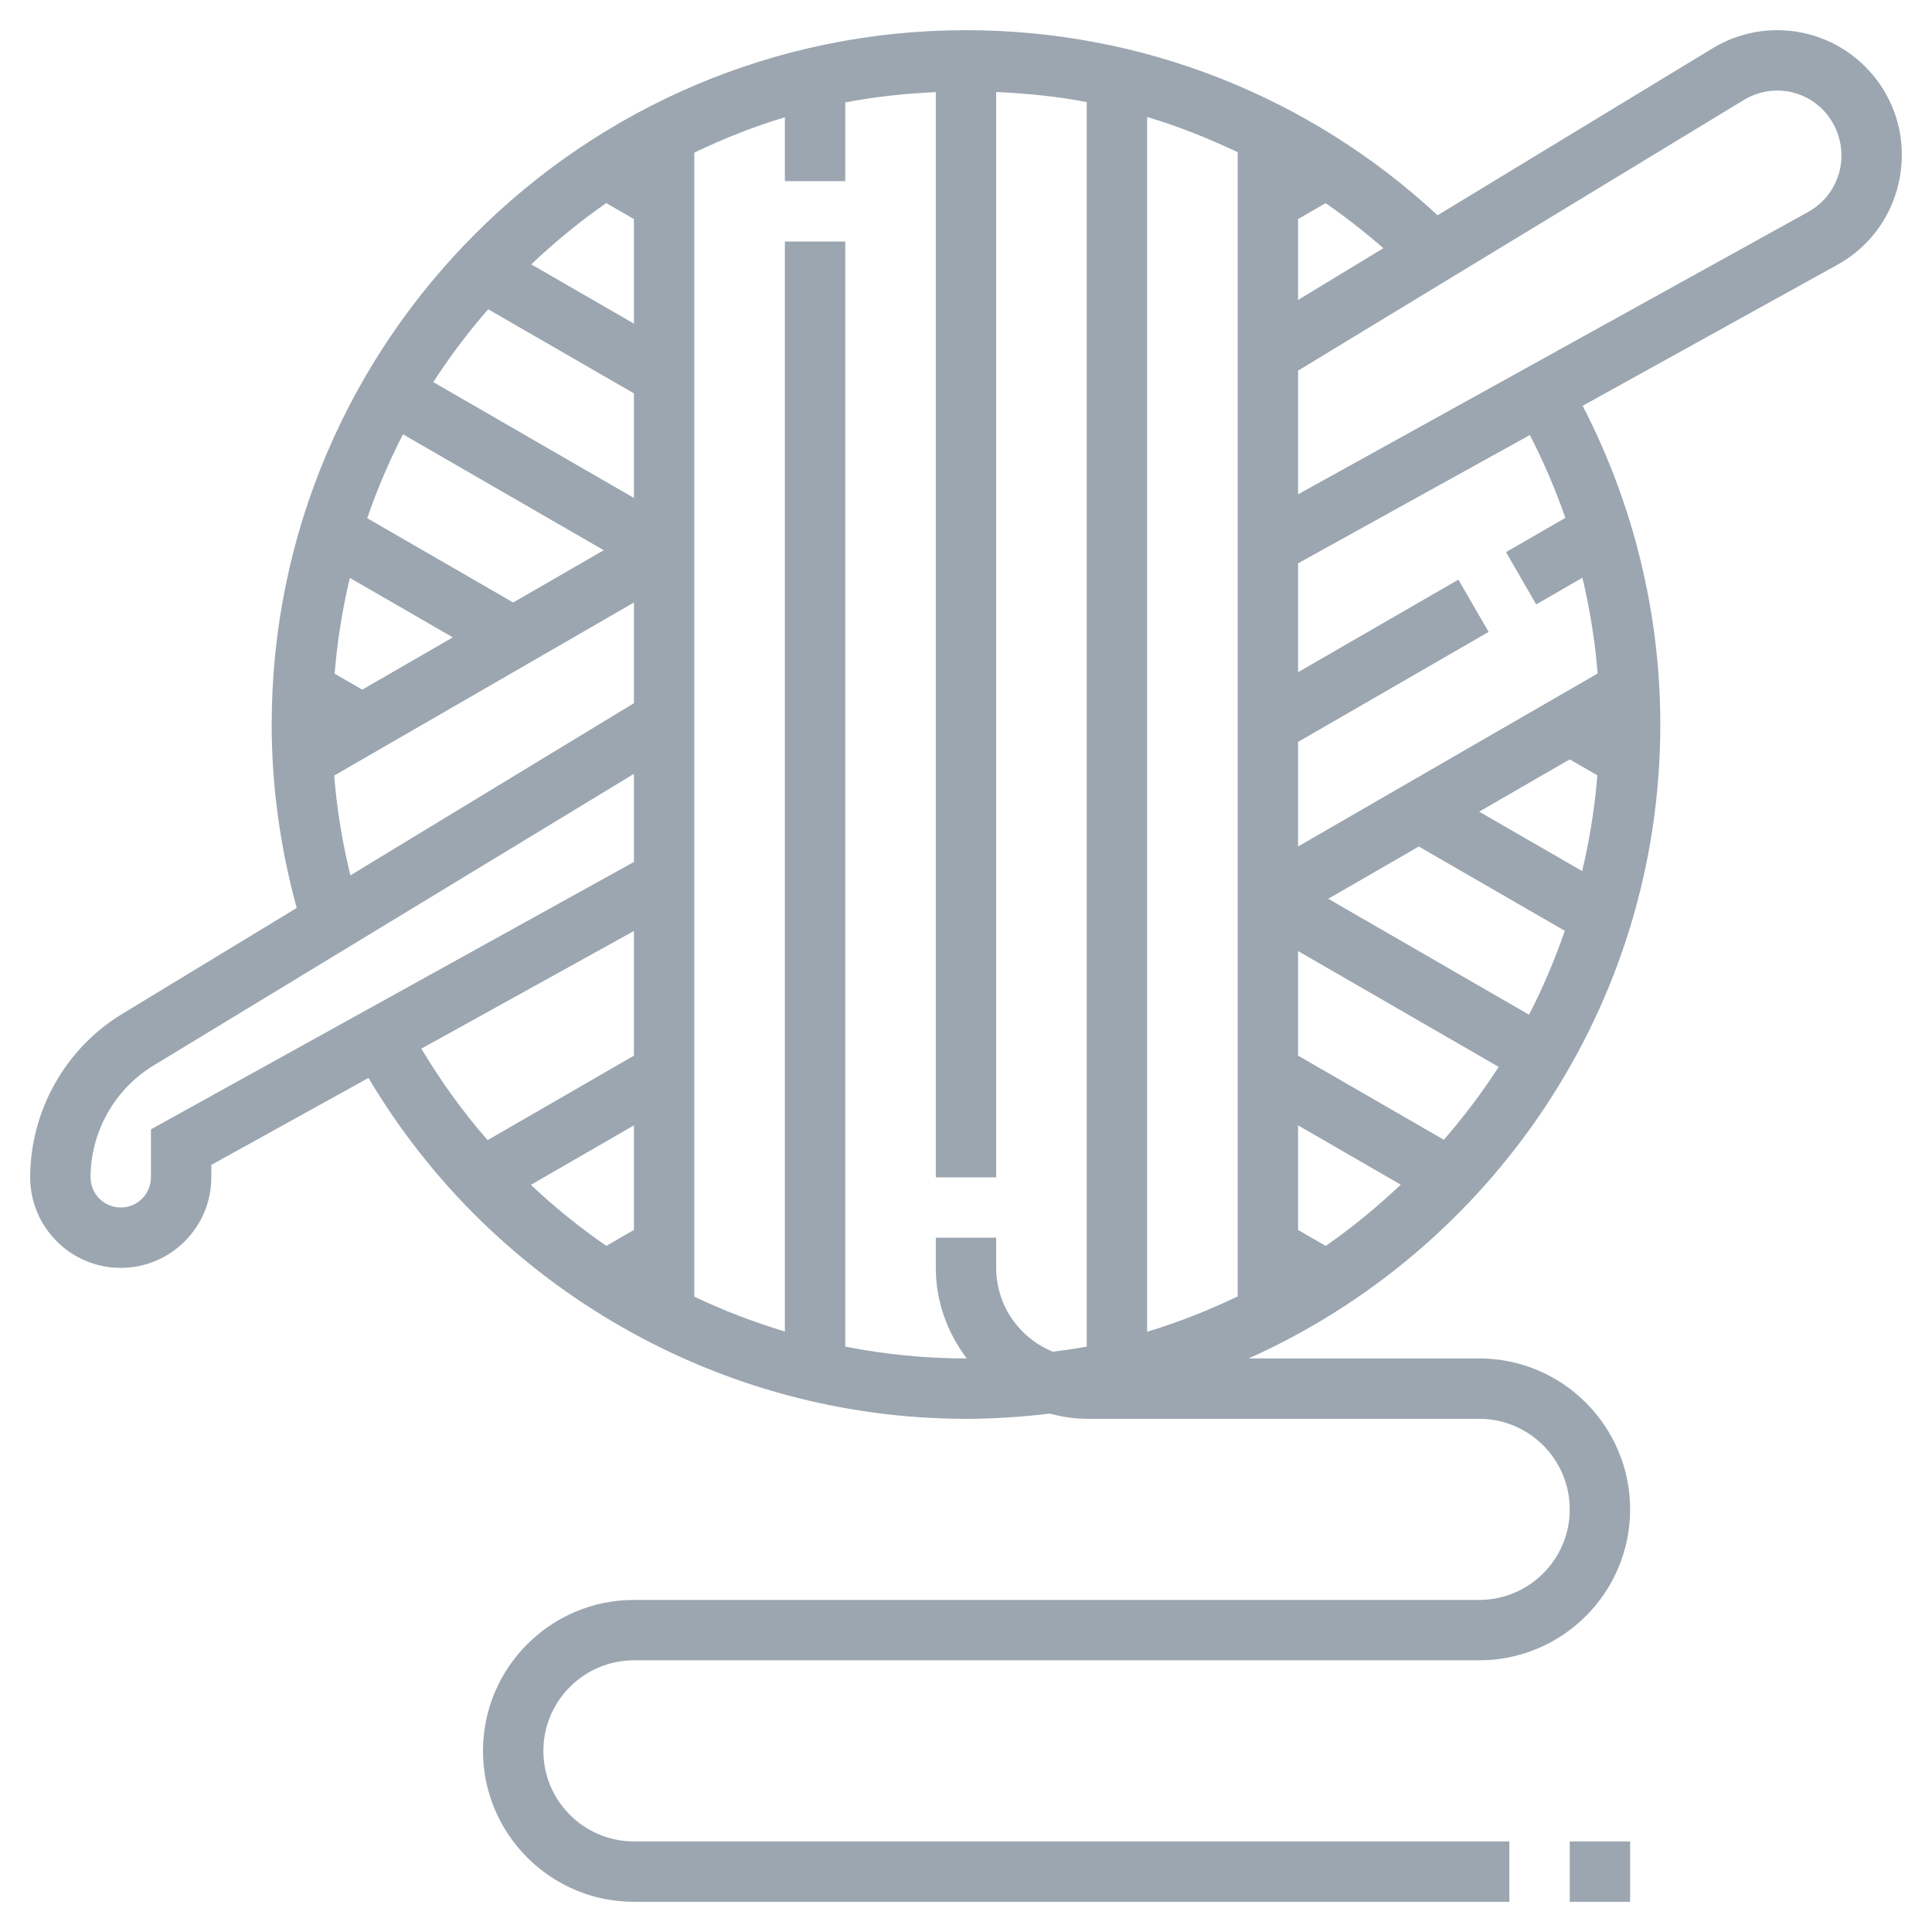
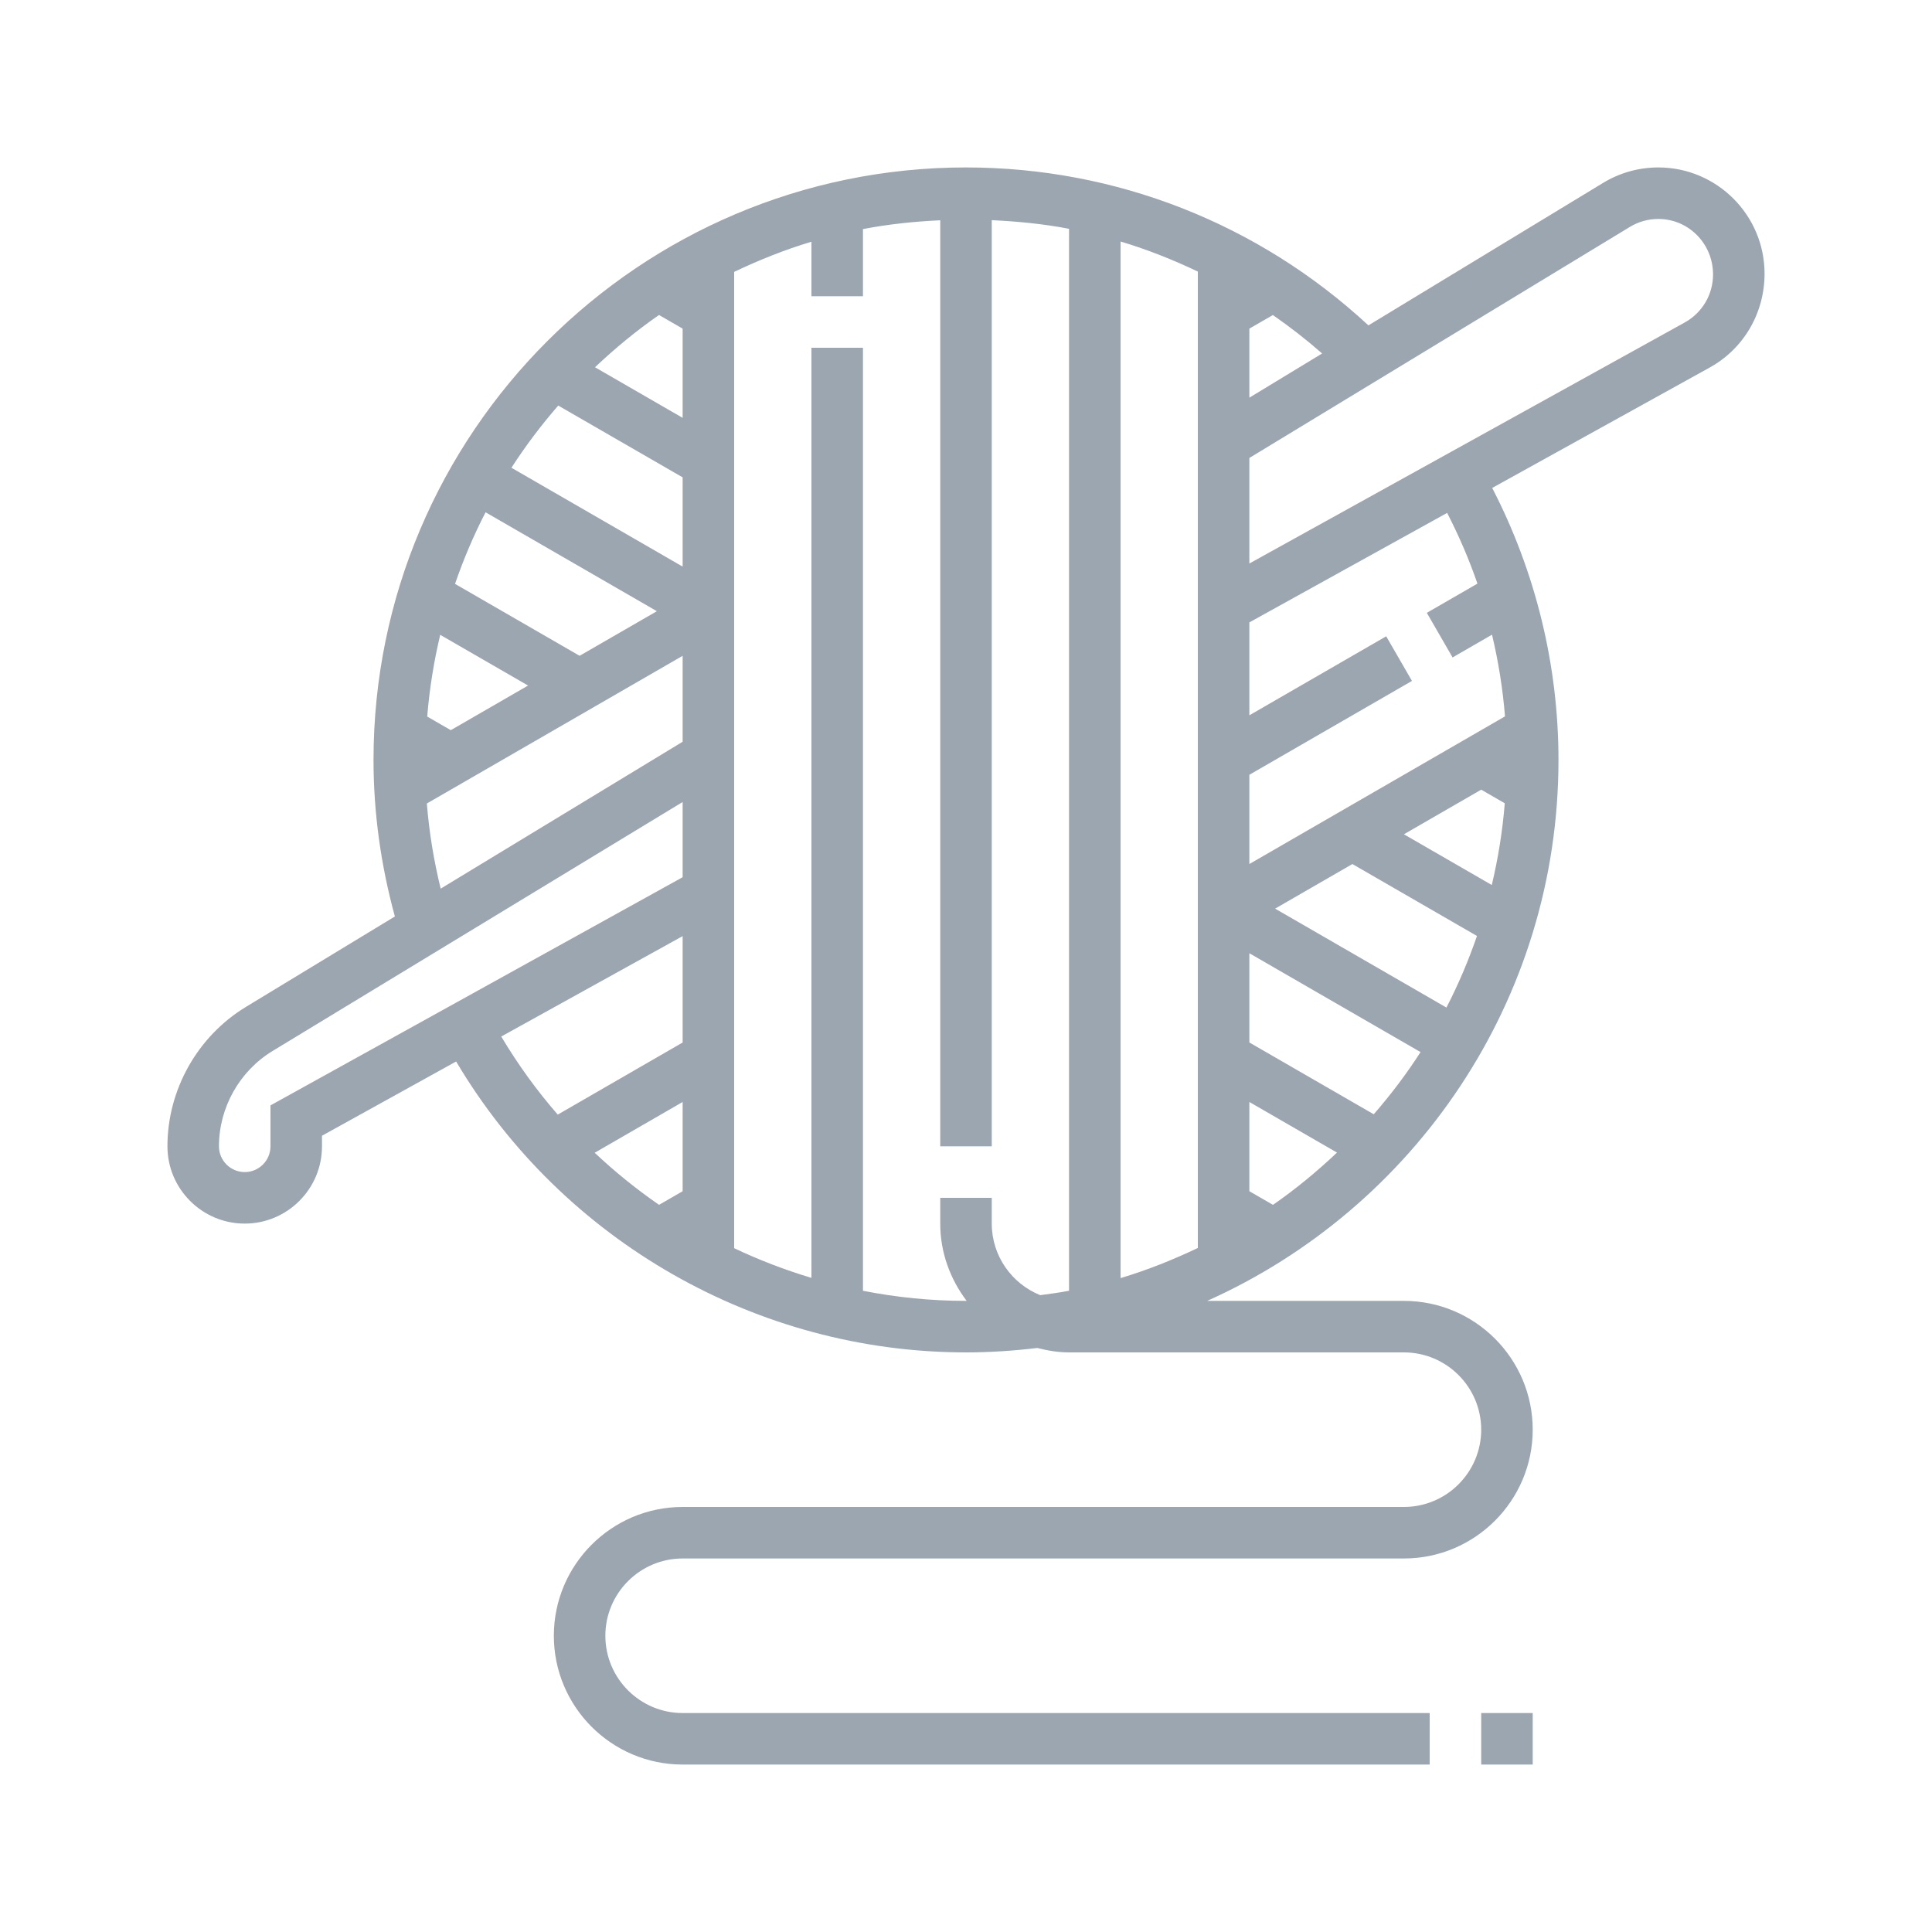
- <svg xmlns="http://www.w3.org/2000/svg" version="1.1" x="0px" y="0px" viewBox="0 0 64 64" xml:space="preserve" id="svg12" width="64" height="64">
-   <defs id="defs16" />
-   <g id="g6" style="fill:#4f6174;fill-opacity:0.565">
-     <path d="M 58.875,1 C 58.12,1 57.379,1.207 56.734,1.599 L 47.622,7.131 C 43.358,3.181 37.822,1 32,1 19.318,1 9,11.318 9,24 c 0,2.066 0.289,4.104 0.829,6.077 L 4.046,33.588 C 2.167,34.729 1,36.802 1,39 c 0,1.654 1.346,3 3,3 1.654,0 3,-1.346 3,-3 v -0.411 l 5.207,-2.882 C 16.338,42.677 23.896,47 32,47 32.937,47 33.859,46.937 34.767,46.828 35.164,46.929 35.572,47 36,47 h 13 c 1.654,0 3,1.346 3,3 0,1.654 -1.346,3 -3,3 H 21 c -2.757,0 -5,2.243 -5,5 0,2.757 2.243,5 5,5 H 50 V 61 H 21 c -1.654,0 -3,-1.346 -3,-3 0,-1.654 1.346,-3 3,-3 h 28 c 2.757,0 5,-2.243 5,-5 0,-2.757 -2.243,-5 -5,-5 H 41.363 C 49.39,41.407 55,33.349 55,24 55,20.316 54.107,16.691 52.427,13.442 L 60.872,8.767 C 62.185,8.041 63,6.658 63,5.125 63,2.851 61.149,1 58.875,1 Z M 52,25.155 l 0.915,0.528 c -0.087,1.084 -0.259,2.141 -0.504,3.173 L 49,26.887 Z m -5,2.887 4.836,2.792 c -0.331,0.959 -0.725,1.888 -1.186,2.779 L 44,29.773 Z M 38,44.116 V 3.875 c 1.031,0.307 2.029,0.706 3,1.167 v 37.904 c -0.965,0.459 -1.962,0.859 -3,1.17 z m 5,-3.373 v -3.464 l 3.402,1.964 c -0.777,0.735 -1.603,1.418 -2.485,2.029 z m 0,-5.774 v -3.464 l 6.646,3.837 c -0.548,0.85 -1.156,1.654 -1.817,2.414 z M 43,7.257 43.913,6.73 c 0.662,0.458 1.3,0.955 1.912,1.492 L 43,9.937 Z M 12,22.845 11.085,22.317 c 0.087,-1.084 0.259,-2.141 0.504,-3.173 L 15,21.113 Z m 5,-2.887 -4.836,-2.792 c 0.331,-0.959 0.725,-1.888 1.186,-2.779 L 20,18.227 Z M 21,7.257 v 3.464 L 17.598,8.757 c 0.777,-0.735 1.603,-1.418 2.485,-2.029 z m 0,5.774 v 3.464 l -6.646,-3.837 c 0.548,-0.85 1.156,-1.654 1.817,-2.414 z m 0,27.712 -0.915,0.528 C 19.203,40.664 18.369,39.987 17.586,39.25 L 21,37.279 Z M 11.07,25.692 21,19.959 v 3.335 l -9.393,5.703 C 11.342,27.913 11.16,26.809 11.07,25.692 Z M 5,37.411 V 39 C 5,39.551 4.551,40 4,40 3.449,40 3,39.551 3,39 3,37.497 3.798,36.078 5.083,35.298 L 21,25.634 v 2.919 z M 21,30.84 v 4.13 l -4.848,2.799 c -0.814,-0.934 -1.548,-1.948 -2.194,-3.031 z m 7,13.768 V 8 H 26 V 44.107 C 24.97,43.798 23.967,43.414 23,42.954 V 5.055 c 0.965,-0.46 1.962,-0.86 3,-1.171 V 6 h 2 V 3.393 C 28.977,3.204 29.981,3.099 31,3.051 V 39 h 2 V 3.047 c 1.013,0.048 2.017,0.145 3,0.335 v 41.225 c -0.368,0.071 -0.744,0.12 -1.119,0.171 C 33.78,44.334 33,43.258 33,42 v -1 h -2 v 1 c 0,1.129 0.391,2.161 1.025,2.999 C 32.016,44.999 32.008,45 32,45 30.644,45 29.306,44.864 28,44.608 Z m 23.854,-27.452 -1.965,1.134 1,1.732 1.531,-0.884 c 0.247,1.041 0.418,2.101 0.504,3.172 L 43,28.041 v -3.464 l 6.312,-3.644 -1,-1.732 L 43,22.268 v -3.607 l 7.678,-4.25 c 0.456,0.887 0.852,1.803 1.176,2.745 z M 59.904,7.017 43,16.375 V 12.278 L 57.771,3.309 C 58.104,3.107 58.485,3 58.875,3 60.046,3 61,3.954 61,5.158 61,5.931 60.58,6.643 59.904,7.017 Z" id="path2" style="fill:#4f6174;fill-opacity:0.565" />
-     <rect x="52" y="61" width="2" height="2" id="rect4" style="fill:#4f6174;fill-opacity:0.565" />
+ <svg xmlns="http://www.w3.org/2000/svg" width="75" height="75" version="1.1" viewBox="0 0 75 75" xml:space="preserve">
+   <g transform="translate(5.5,5.5)" fill="#4f6174" fill-opacity=".565">
+     <path d="m58.875 1c-0.755 0-1.496 0.207-2.141 0.599l-9.112 5.532c-4.264-3.95-9.8-6.131-15.622-6.131-12.682 0-23 10.318-23 23 0 2.066 0.289 4.104 0.829 6.077l-5.783 3.511c-1.879 1.141-3.046 3.214-3.046 5.412 0 1.654 1.346 3 3 3s3-1.346 3-3v-0.411l5.207-2.882c4.131 6.97 11.689 11.293 19.793 11.293 0.937 0 1.859-0.063 2.767-0.172 0.397 0.101 0.805 0.172 1.233 0.172h13c1.654 0 3 1.346 3 3s-1.346 3-3 3h-28c-2.757 0-5 2.243-5 5s2.243 5 5 5h29v-2h-29c-1.654 0-3-1.346-3-3s1.346-3 3-3h28c2.757 0 5-2.243 5-5s-2.243-5-5-5h-7.637c8.027-3.593 13.637-11.651 13.637-21 0-3.684-0.893-7.309-2.573-10.558l8.445-4.675c1.313-0.726 2.128-2.109 2.128-3.642 0-2.274-1.851-4.125-4.125-4.125zm-6.875 24.155 0.915 0.528c-0.087 1.084-0.259 2.141-0.504 3.173l-3.411-1.969zm-5 2.887 4.836 2.792c-0.331 0.959-0.725 1.888-1.186 2.779l-6.65-3.84zm-9 16.074v-40.241c1.031 0.307 2.029 0.706 3 1.167v37.904c-0.965 0.459-1.962 0.859-3 1.17zm5-3.373v-3.464l3.402 1.964c-0.777 0.735-1.603 1.418-2.485 2.029zm0-5.774v-3.464l6.646 3.837c-0.548 0.85-1.156 1.654-1.817 2.414zm0-27.712 0.913-0.527c0.662 0.458 1.3 0.955 1.912 1.492l-2.825 1.715zm-31 15.588-0.915-0.528c0.087-1.084 0.259-2.141 0.504-3.173l3.411 1.969zm5-2.887-4.836-2.792c0.331-0.959 0.725-1.888 1.186-2.779l6.65 3.84zm4-12.701v3.464l-3.402-1.964c0.777-0.735 1.603-1.418 2.485-2.029zm0 5.774v3.464l-6.646-3.837c0.548-0.85 1.156-1.654 1.817-2.414zm0 27.712-0.915 0.528c-0.882-0.607-1.716-1.284-2.499-2.021l3.414-1.971zm-9.93-15.051 9.93-5.733v3.335l-9.393 5.703c-0.265-1.084-0.447-2.188-0.537-3.305zm-6.07 11.719v1.589c0 0.551-0.449 1-1 1s-1-0.449-1-1c0-1.503 0.798-2.922 2.083-3.702l15.917-9.664v2.919zm16-6.571v4.13l-4.848 2.799c-0.814-0.934-1.548-1.948-2.194-3.031zm7 13.768v-36.608h-2v36.107c-1.03-0.309-2.033-0.693-3-1.153v-37.899c0.965-0.46 1.962-0.86 3-1.171v2.116h2v-2.607c0.977-0.189 1.981-0.294 3-0.342v35.949h2v-35.953c1.013 0.048 2.017 0.145 3 0.335v41.225c-0.368 0.071-0.744 0.12-1.119 0.171-1.101-0.444-1.881-1.52-1.881-2.778v-1h-2v1c0 1.129 0.391 2.161 1.025 2.999-9e-3 0-0.017 1e-3 -0.025 1e-3 -1.356 0-2.694-0.136-4-0.392zm23.854-27.452-1.965 1.134 1 1.732 1.531-0.884c0.247 1.041 0.418 2.101 0.504 3.172l-9.924 5.731v-3.464l6.312-3.644-1-1.732-5.312 3.067v-3.607l7.678-4.25c0.456 0.887 0.852 1.803 1.176 2.745zm8.05-10.139-16.904 9.358v-4.097l14.771-8.969c0.333-0.202 0.714-0.309 1.104-0.309 1.171 0 2.125 0.954 2.125 2.158 0 0.773-0.42 1.485-1.096 1.859z" />
+     <rect x="52" y="61" width="2" height="2" />
  </g>
</svg>
